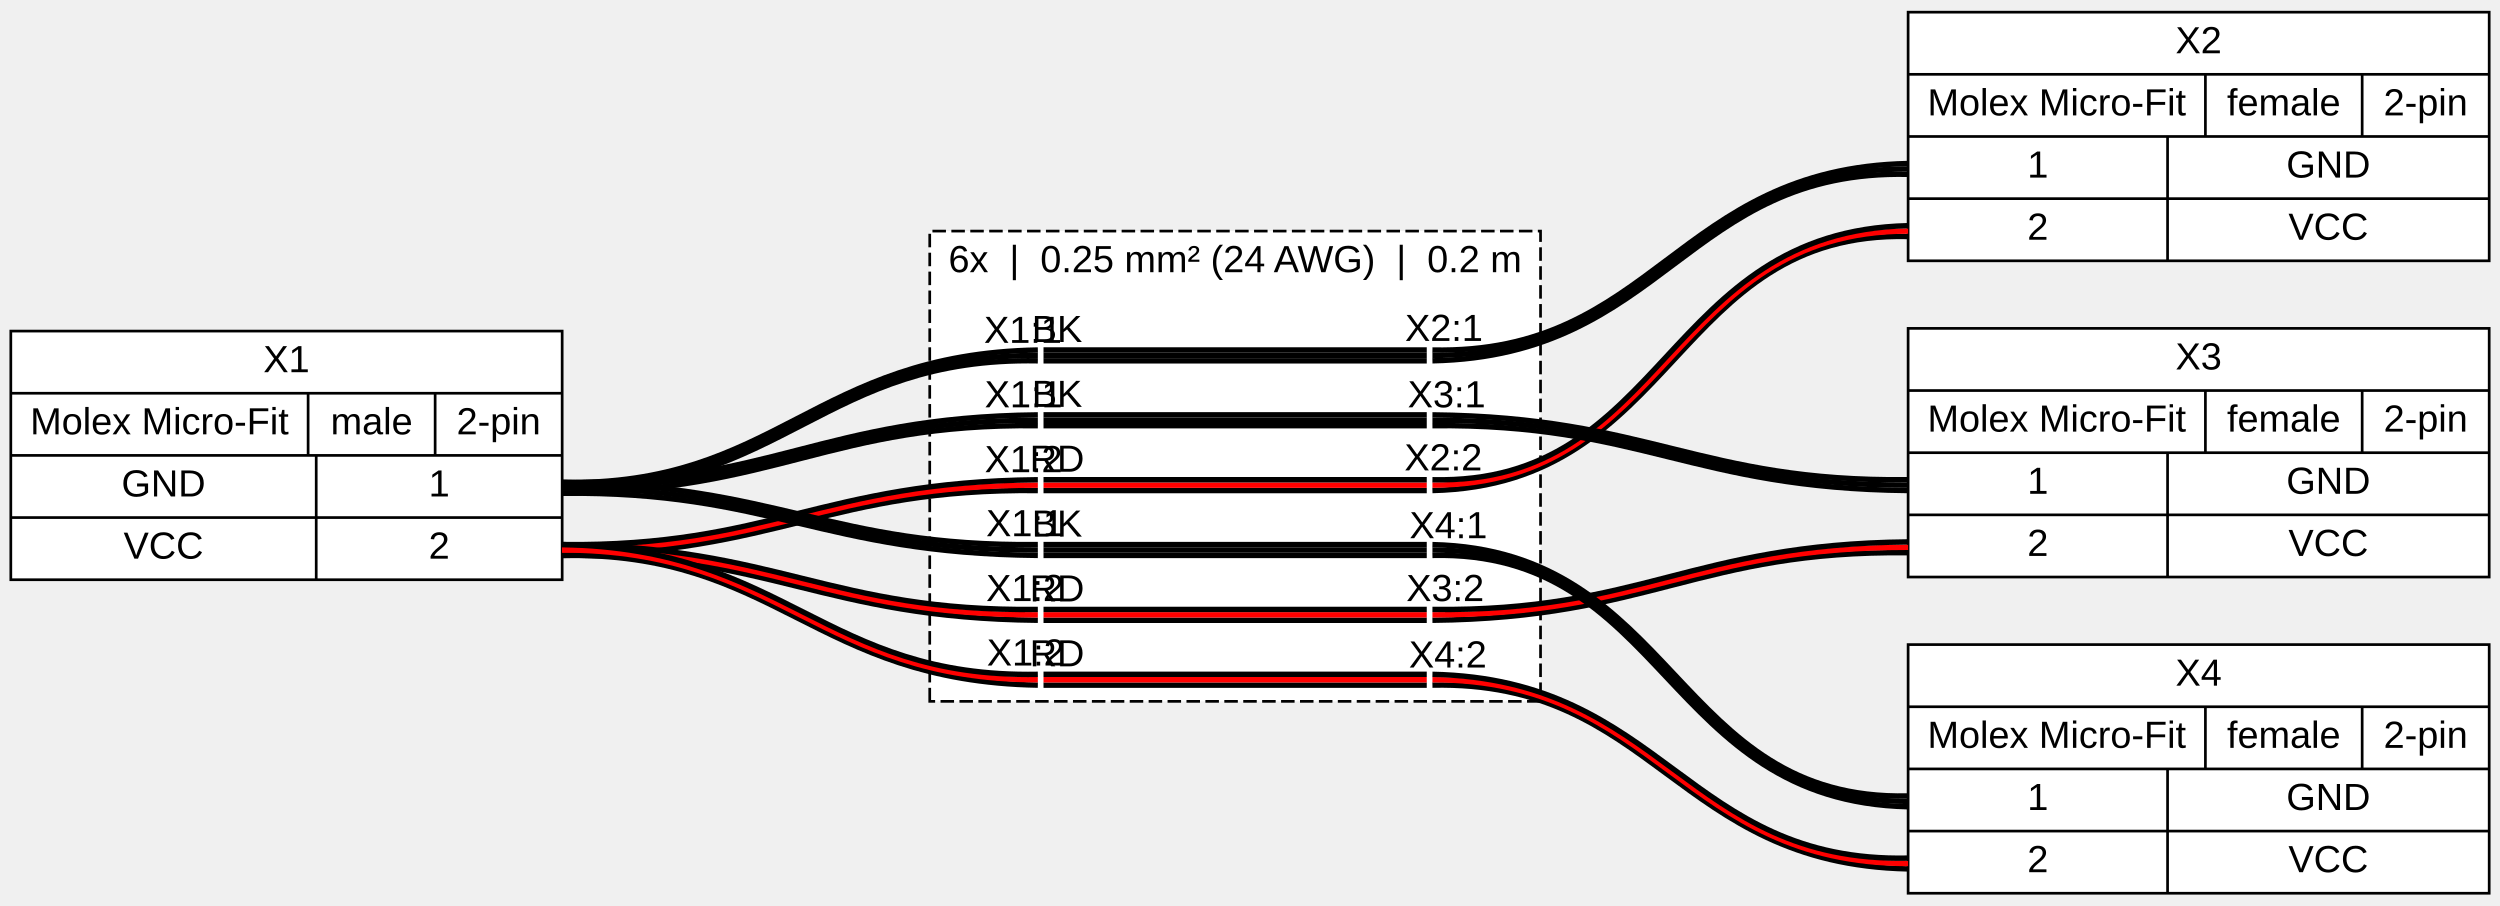
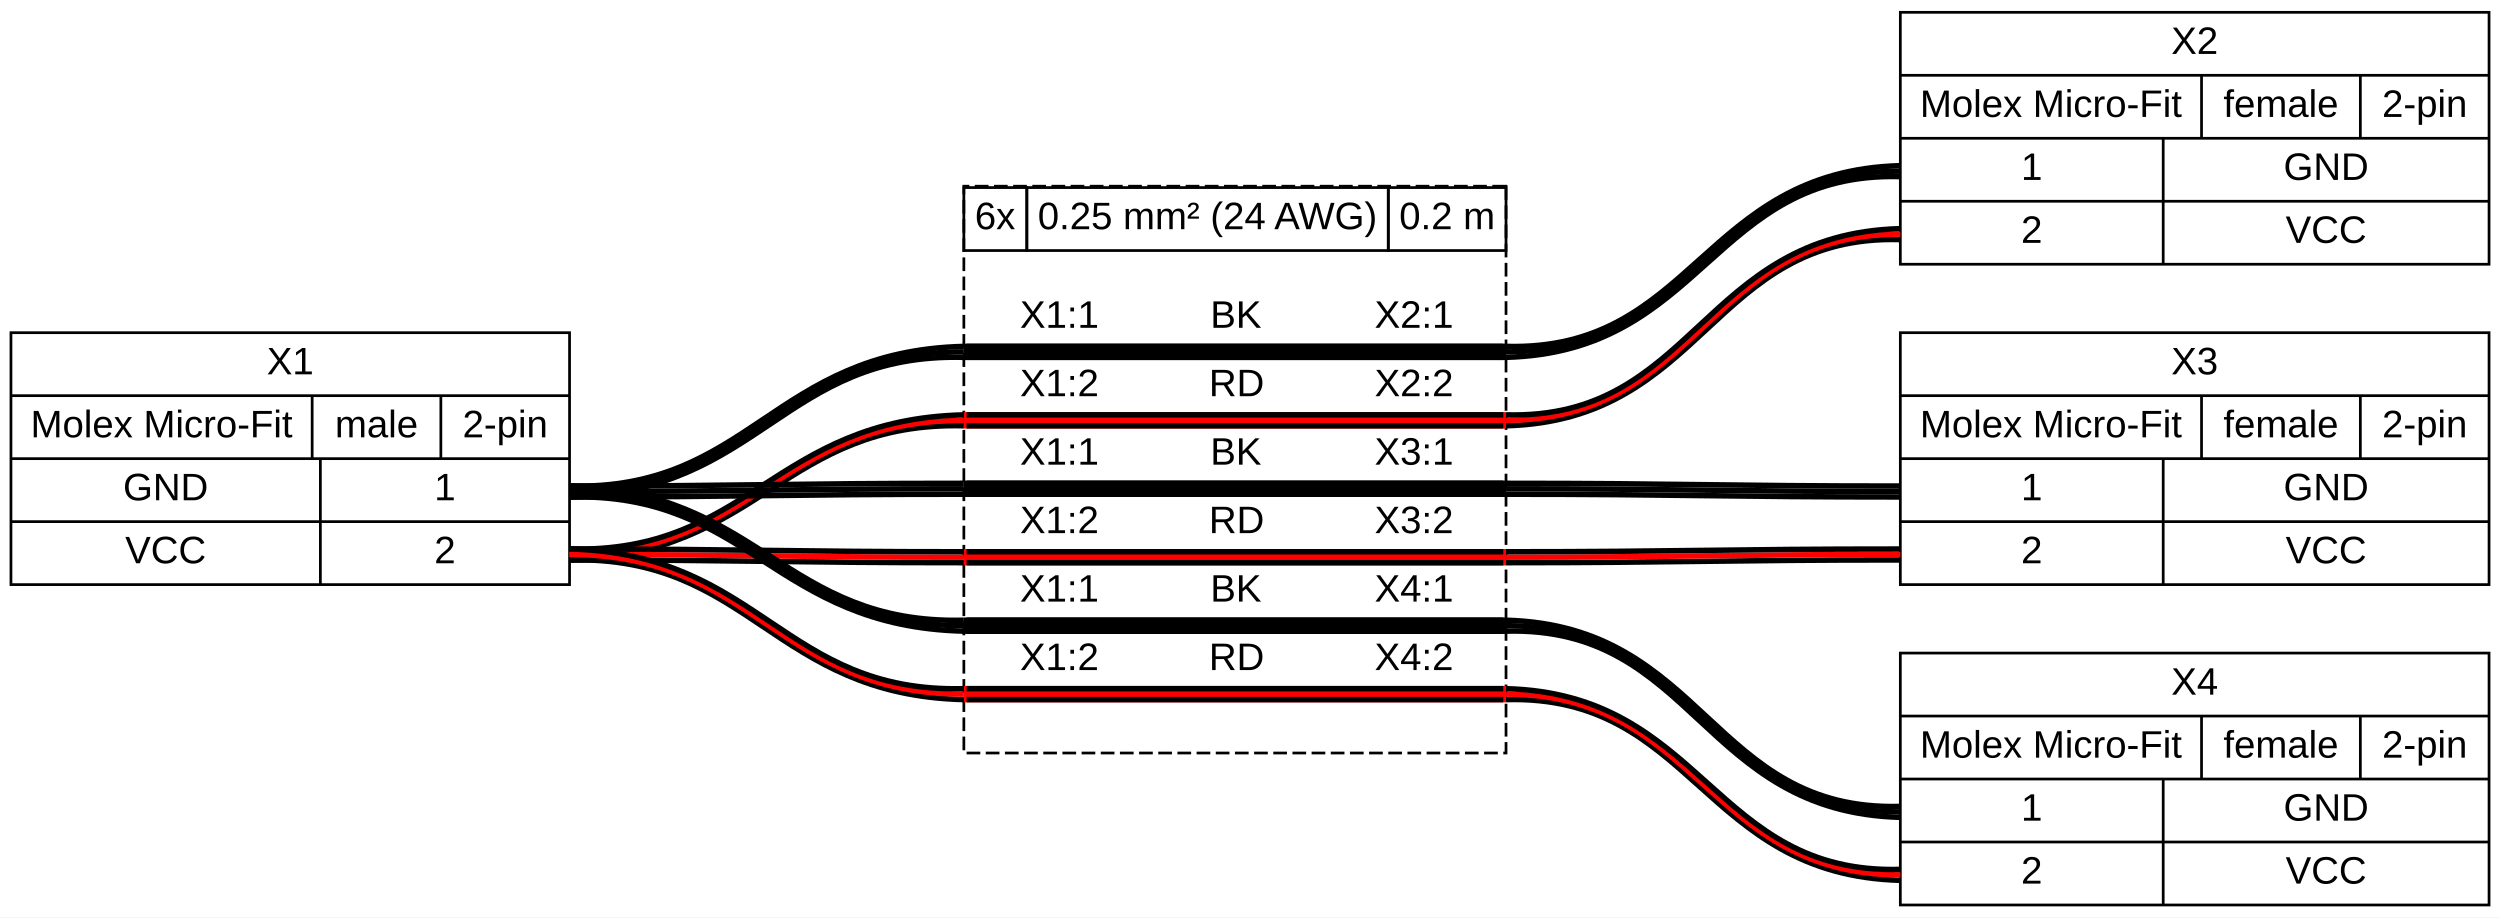
- <svg xmlns="http://www.w3.org/2000/svg" width="925pt" height="335pt" viewBox="0.00 0.00 925.00 335.00">
+ <svg xmlns="http://www.w3.org/2000/svg" width="913pt" height="335pt" viewBox="0.00 0.00 913.00 335.00">
  <g id="graph0" class="graph" transform="scale(1 1) rotate(0) translate(4 331)">
-     <g id="clust1" class="cluster">
-       <polygon fill="white" stroke="black" stroke-dasharray="5,2" points="340,-71.5 340,-245.5 566,-245.5 566,-71.5 340,-71.5" />
-       <text text-anchor="middle" x="453" y="-230.3" font-family="arial" font-size="14.00">6x  |  0.25 mm² (24 AWG)  |  0.2 m</text>
-       <text text-anchor="middle" x="453" y="-215.3" font-family="arial" font-size="14.00"> </text>
-     </g>
+     <polygon fill="white" stroke="transparent" points="-4,4 -4,-331 909,-331 909,4 -4,4" />
    <g id="node1" class="node">
-       <polygon fill="white" stroke="black" points="0,-116.5 0,-208.5 204,-208.5 204,-116.5 0,-116.5" />
-       <text text-anchor="middle" x="102" y="-193.3" font-family="arial" font-size="14.00">X1</text>
-       <polyline fill="none" stroke="black" points="0,-185.5 204,-185.5 " />
-       <text text-anchor="middle" x="55" y="-170.3" font-family="arial" font-size="14.00">Molex Micro-Fit</text>
-       <polyline fill="none" stroke="black" points="110,-162.5 110,-185.5 " />
-       <text text-anchor="middle" x="133.5" y="-170.3" font-family="arial" font-size="14.00">male</text>
-       <polyline fill="none" stroke="black" points="157,-162.5 157,-185.5 " />
-       <text text-anchor="middle" x="180.5" y="-170.3" font-family="arial" font-size="14.00">2-pin</text>
-       <polyline fill="none" stroke="black" points="0,-162.5 204,-162.5 " />
-       <text text-anchor="middle" x="56.5" y="-147.3" font-family="arial" font-size="14.00">GND</text>
-       <polyline fill="none" stroke="black" points="0,-139.5 113,-139.5 " />
-       <text text-anchor="middle" x="56.5" y="-124.3" font-family="arial" font-size="14.00">VCC</text>
-       <polyline fill="none" stroke="black" points="113,-116.5 113,-162.5 " />
-       <text text-anchor="middle" x="158.5" y="-147.3" font-family="arial" font-size="14.00">1</text>
-       <polyline fill="none" stroke="black" points="113,-139.5 204,-139.5 " />
-       <text text-anchor="middle" x="158.5" y="-124.3" font-family="arial" font-size="14.00">2</text>
+       <polygon fill="white" stroke="black" points="0,-117.5 0,-209.5 204,-209.5 204,-117.5 0,-117.5" />
+       <text text-anchor="middle" x="102" y="-194.3" font-family="arial" font-size="14.00">X1</text>
+       <polyline fill="none" stroke="black" points="0,-186.5 204,-186.5 " />
+       <text text-anchor="middle" x="55" y="-171.3" font-family="arial" font-size="14.00">Molex Micro-Fit</text>
+       <polyline fill="none" stroke="black" points="110,-163.5 110,-186.5 " />
+       <text text-anchor="middle" x="133.5" y="-171.3" font-family="arial" font-size="14.00">male</text>
+       <polyline fill="none" stroke="black" points="157,-163.5 157,-186.5 " />
+       <text text-anchor="middle" x="180.5" y="-171.3" font-family="arial" font-size="14.00">2-pin</text>
+       <polyline fill="none" stroke="black" points="0,-163.5 204,-163.5 " />
+       <text text-anchor="middle" x="56.5" y="-148.3" font-family="arial" font-size="14.00">GND</text>
+       <polyline fill="none" stroke="black" points="0,-140.5 113,-140.5 " />
+       <text text-anchor="middle" x="56.5" y="-125.3" font-family="arial" font-size="14.00">VCC</text>
+       <polyline fill="none" stroke="black" points="113,-117.5 113,-163.5 " />
+       <text text-anchor="middle" x="158.5" y="-148.3" font-family="arial" font-size="14.00">1</text>
+       <polyline fill="none" stroke="black" points="113,-140.5 204,-140.5 " />
+       <text text-anchor="middle" x="158.5" y="-125.3" font-family="arial" font-size="14.00">2</text>
    </g>
    <g id="node5" class="node">
-       <ellipse fill="white" stroke="black" cx="381" cy="-199.5" rx="0" ry="0" />
+       <polygon fill="white" stroke="black" stroke-dasharray="5,2" points="546,-263 348,-263 348,-56 546,-56 546,-263" />
+       <polygon fill="none" stroke="black" points="348,-239.5 348,-262.5 371,-262.5 371,-239.5 348,-239.5" />
+       <text text-anchor="start" x="352" y="-247.3" font-family="arial" font-size="14.00">6x</text>
+       <polygon fill="none" stroke="black" points="371,-239.5 371,-262.5 503,-262.5 503,-239.5 371,-239.5" />
+       <text text-anchor="start" x="375" y="-247.3" font-family="arial" font-size="14.00">0.25 mm² (24 AWG)</text>
+       <polygon fill="none" stroke="black" points="503,-239.5 503,-262.5 546,-262.5 546,-239.5 503,-239.5" />
+       <text text-anchor="start" x="507" y="-247.3" font-family="arial" font-size="14.00">0.2 m</text>
+       <text text-anchor="start" x="445" y="-228.3" font-family="arial" font-size="14.00"> </text>
+       <text text-anchor="start" x="368.5" y="-211.3" font-family="arial" font-size="14.00">X1:1</text>
+       <text text-anchor="start" x="438" y="-211.3" font-family="arial" font-size="14.00">BK</text>
+       <text text-anchor="start" x="498" y="-211.3" font-family="arial" font-size="14.00">X2:1</text>
+       <polygon fill="#000000" stroke="transparent" points="348,-199.5 348,-205.5 546,-205.5 546,-199.5 348,-199.5" />
+       <polyline fill="none" stroke="black" stroke-width="2" points="349,-200.5 545,-200.5 " />
+       <polyline fill="none" stroke="black" stroke-width="2" points="545,-204.5 349,-204.5 " />
+       <text text-anchor="start" x="368.5" y="-186.3" font-family="arial" font-size="14.00">X1:2</text>
+       <text text-anchor="start" x="437.5" y="-186.3" font-family="arial" font-size="14.00">RD</text>
+       <text text-anchor="start" x="498" y="-186.3" font-family="arial" font-size="14.00">X2:2</text>
+       <polygon fill="#ff0000" stroke="transparent" stroke-width="2" points="348,-174.5 348,-180.5 546,-180.5 546,-174.5 348,-174.5" />
+       <polyline fill="none" stroke="black" stroke-width="2" points="349,-175.5 545,-175.5 " />
+       <polyline fill="none" stroke="black" stroke-width="2" points="545,-179.5 349,-179.5 " />
+       <text text-anchor="start" x="368.5" y="-161.3" font-family="arial" font-size="14.00">X1:1</text>
+       <text text-anchor="start" x="438" y="-161.3" font-family="arial" font-size="14.00">BK</text>
+       <text text-anchor="start" x="498" y="-161.3" font-family="arial" font-size="14.00">X3:1</text>
+       <polygon fill="#000000" stroke="transparent" stroke-width="2" points="348,-149.5 348,-155.5 546,-155.5 546,-149.5 348,-149.5" />
+       <polyline fill="none" stroke="black" stroke-width="2" points="349,-150.5 545,-150.5 " />
+       <polyline fill="none" stroke="black" stroke-width="2" points="545,-154.5 349,-154.5 " />
+       <text text-anchor="start" x="368.5" y="-136.3" font-family="arial" font-size="14.00">X1:2</text>
+       <text text-anchor="start" x="437.5" y="-136.3" font-family="arial" font-size="14.00">RD</text>
+       <text text-anchor="start" x="498" y="-136.3" font-family="arial" font-size="14.00">X3:2</text>
+       <polygon fill="#ff0000" stroke="transparent" stroke-width="2" points="348,-124.5 348,-130.5 546,-130.5 546,-124.5 348,-124.5" />
+       <polyline fill="none" stroke="black" stroke-width="2" points="349,-125.5 545,-125.5 " />
+       <polyline fill="none" stroke="black" stroke-width="2" points="545,-129.5 349,-129.5 " />
+       <text text-anchor="start" x="368.5" y="-111.3" font-family="arial" font-size="14.00">X1:1</text>
+       <text text-anchor="start" x="438" y="-111.3" font-family="arial" font-size="14.00">BK</text>
+       <text text-anchor="start" x="498" y="-111.3" font-family="arial" font-size="14.00">X4:1</text>
+       <polygon fill="#000000" stroke="transparent" stroke-width="2" points="348,-99.5 348,-105.5 546,-105.5 546,-99.5 348,-99.5" />
+       <polyline fill="none" stroke="black" stroke-width="2" points="349,-100.5 545,-100.5 " />
+       <polyline fill="none" stroke="black" stroke-width="2" points="545,-104.5 349,-104.5 " />
+       <text text-anchor="start" x="368.5" y="-86.3" font-family="arial" font-size="14.00">X1:2</text>
+       <text text-anchor="start" x="437.5" y="-86.3" font-family="arial" font-size="14.00">RD</text>
+       <text text-anchor="start" x="498" y="-86.3" font-family="arial" font-size="14.00">X4:2</text>
+       <polygon fill="#ff0000" stroke="transparent" stroke-width="2" points="348,-74.5 348,-80.5 546,-80.5 546,-74.5 348,-74.5" />
+       <polyline fill="none" stroke="black" stroke-width="2" points="349,-75.5 545,-75.5 " />
+       <polyline fill="none" stroke="black" stroke-width="2" points="545,-79.5 349,-79.5 " />
+       <text text-anchor="start" x="380.5" y="-61.3" font-family="arial" font-size="14.00"> </text>
+     </g>
+     <g id="edge1" class="edge">
+       <path fill="none" stroke="#000000" stroke-width="2" d="M204,-149.5C273.87,-151.18 282.08,-202.18 348,-200.5" />
+       <path fill="none" stroke="#000000" stroke-width="2" d="M204,-151.5C271.9,-151.5 280.1,-202.5 348,-202.5" />
+       <path fill="none" stroke="#000000" stroke-width="2" d="M204,-153.5C269.92,-151.82 278.13,-202.82 348,-204.5" />
+     </g>
+     <g id="edge3" class="edge">
+       <path fill="none" stroke="#000000" stroke-width="2" d="M204,-126.5C273.57,-128.15 282.36,-177.15 348,-175.5" />
+       <path fill="none" stroke="#ff0000" stroke-width="2" d="M204,-128.5C271.6,-128.5 280.4,-177.5 348,-177.5" />
+       <path fill="none" stroke="#000000" stroke-width="2" d="M204,-130.5C269.64,-128.85 278.43,-177.85 348,-179.5" />
+     </g>
+     <g id="edge5" class="edge">
+       <path fill="none" stroke="#000000" stroke-width="2" d="M204,-149.5C268.13,-149.5 284.12,-150.5 348,-150.5" />
+       <path fill="none" stroke="#000000" stroke-width="2" d="M204,-151.5C268,-151.5 284,-152.5 348,-152.5" />
+       <path fill="none" stroke="#000000" stroke-width="2" d="M204,-153.5C267.88,-153.5 283.87,-154.5 348,-154.5" />
+     </g>
+     <g id="edge7" class="edge">
+       <path fill="none" stroke="#000000" stroke-width="2" d="M204,-126.5C267.88,-126.5 283.87,-125.5 348,-125.5" />
+       <path fill="none" stroke="#ff0000" stroke-width="2" d="M204,-128.5C268,-128.5 284,-127.5 348,-127.5" />
+       <path fill="none" stroke="#000000" stroke-width="2" d="M204,-130.5C268.13,-130.5 284.12,-129.5 348,-129.5" />
+     </g>
+     <g id="edge9" class="edge">
+       <path fill="none" stroke="#000000" stroke-width="2" d="M204,-149.5C269.64,-151.15 278.43,-102.15 348,-100.5" />
+       <path fill="none" stroke="#000000" stroke-width="2" d="M204,-151.5C271.6,-151.5 280.4,-102.5 348,-102.5" />
+       <path fill="none" stroke="#000000" stroke-width="2" d="M204,-153.5C273.57,-151.85 282.36,-102.85 348,-104.5" />
+     </g>
+     <g id="edge11" class="edge">
+       <path fill="none" stroke="#000000" stroke-width="2" d="M204,-126.5C269.92,-128.18 278.13,-77.18 348,-75.5" />
+       <path fill="none" stroke="#ff0000" stroke-width="2" d="M204,-128.5C271.9,-128.5 280.1,-77.5 348,-77.5" />
+       <path fill="none" stroke="#000000" stroke-width="2" d="M204,-130.5C273.87,-128.82 282.08,-77.82 348,-79.5" />
+     </g>
+     <g id="node2" class="node">
+       <polygon fill="white" stroke="black" points="690,-234.5 690,-326.5 905,-326.5 905,-234.5 690,-234.5" />
+       <text text-anchor="middle" x="797.5" y="-311.3" font-family="arial" font-size="14.00">X2</text>
+       <polyline fill="none" stroke="black" points="690,-303.5 905,-303.5 " />
+       <text text-anchor="middle" x="745" y="-288.3" font-family="arial" font-size="14.00">Molex Micro-Fit</text>
+       <polyline fill="none" stroke="black" points="800,-280.5 800,-303.5 " />
+       <text text-anchor="middle" x="829" y="-288.3" font-family="arial" font-size="14.00">female</text>
+       <polyline fill="none" stroke="black" points="858,-280.5 858,-303.5 " />
+       <text text-anchor="middle" x="881.5" y="-288.3" font-family="arial" font-size="14.00">2-pin</text>
+       <polyline fill="none" stroke="black" points="690,-280.5 905,-280.5 " />
+       <text text-anchor="middle" x="738" y="-265.3" font-family="arial" font-size="14.00">1</text>
+       <polyline fill="none" stroke="black" points="690,-257.5 786,-257.5 " />
+       <text text-anchor="middle" x="738" y="-242.3" font-family="arial" font-size="14.00">2</text>
+       <polyline fill="none" stroke="black" points="786,-234.5 786,-280.5 " />
+       <text text-anchor="middle" x="845.5" y="-265.3" font-family="arial" font-size="14.00">GND</text>
+       <polyline fill="none" stroke="black" points="786,-257.5 905,-257.5 " />
+       <text text-anchor="middle" x="845.5" y="-242.3" font-family="arial" font-size="14.00">VCC</text>
+     </g>
+     <g id="node3" class="node">
+       <polygon fill="white" stroke="black" points="690,-117.5 690,-209.5 905,-209.5 905,-117.5 690,-117.5" />
+       <text text-anchor="middle" x="797.5" y="-194.3" font-family="arial" font-size="14.00">X3</text>
+       <polyline fill="none" stroke="black" points="690,-186.5 905,-186.5 " />
+       <text text-anchor="middle" x="745" y="-171.3" font-family="arial" font-size="14.00">Molex Micro-Fit</text>
+       <polyline fill="none" stroke="black" points="800,-163.5 800,-186.5 " />
+       <text text-anchor="middle" x="829" y="-171.3" font-family="arial" font-size="14.00">female</text>
+       <polyline fill="none" stroke="black" points="858,-163.5 858,-186.5 " />
+       <text text-anchor="middle" x="881.5" y="-171.3" font-family="arial" font-size="14.00">2-pin</text>
+       <polyline fill="none" stroke="black" points="690,-163.5 905,-163.5 " />
+       <text text-anchor="middle" x="738" y="-148.3" font-family="arial" font-size="14.00">1</text>
+       <polyline fill="none" stroke="black" points="690,-140.5 786,-140.5 " />
+       <text text-anchor="middle" x="738" y="-125.3" font-family="arial" font-size="14.00">2</text>
+       <polyline fill="none" stroke="black" points="786,-117.5 786,-163.5 " />
+       <text text-anchor="middle" x="845.5" y="-148.3" font-family="arial" font-size="14.00">GND</text>
+       <polyline fill="none" stroke="black" points="786,-140.5 905,-140.5 " />
+       <text text-anchor="middle" x="845.5" y="-125.3" font-family="arial" font-size="14.00">VCC</text>
+     </g>
+     <g id="node4" class="node">
+       <polygon fill="white" stroke="black" points="690,-0.5 690,-92.5 905,-92.5 905,-0.5 690,-0.5" />
+       <text text-anchor="middle" x="797.5" y="-77.3" font-family="arial" font-size="14.00">X4</text>
+       <polyline fill="none" stroke="black" points="690,-69.5 905,-69.5 " />
+       <text text-anchor="middle" x="745" y="-54.3" font-family="arial" font-size="14.00">Molex Micro-Fit</text>
+       <polyline fill="none" stroke="black" points="800,-46.5 800,-69.5 " />
+       <text text-anchor="middle" x="829" y="-54.3" font-family="arial" font-size="14.00">female</text>
+       <polyline fill="none" stroke="black" points="858,-46.5 858,-69.5 " />
+       <text text-anchor="middle" x="881.5" y="-54.3" font-family="arial" font-size="14.00">2-pin</text>
+       <polyline fill="none" stroke="black" points="690,-46.5 905,-46.5 " />
+       <text text-anchor="middle" x="738" y="-31.3" font-family="arial" font-size="14.00">1</text>
+       <polyline fill="none" stroke="black" points="690,-23.5 786,-23.5 " />
+       <text text-anchor="middle" x="738" y="-8.3" font-family="arial" font-size="14.00">2</text>
+       <polyline fill="none" stroke="black" points="786,-0.5 786,-46.5 " />
+       <text text-anchor="middle" x="845.5" y="-31.3" font-family="arial" font-size="14.00">GND</text>
+       <polyline fill="none" stroke="black" points="786,-23.5 905,-23.5 " />
+       <text text-anchor="middle" x="845.5" y="-8.3" font-family="arial" font-size="14.00">VCC</text>
    </g>
    <g id="edge2" class="edge">
-       <path fill="none" stroke="#000000" stroke-width="2" d="M204,-148.5C287.12,-149.96 300.73,-198.96 380,-197.5" />
-       <path fill="none" stroke="#000000" stroke-width="2" d="M204,-150.5C285.2,-150.5 298.8,-199.5 380,-199.5" />
-       <path fill="none" stroke="#000000" stroke-width="2" d="M204,-152.5C283.27,-151.04 296.88,-200.04 380,-201.5" />
-       <text text-anchor="middle" x="374.48" y="-204.14" font-family="arial" font-size="14.00">            X1:1</text>
+       <path fill="none" stroke="#000000" stroke-width="2" d="M546,-200.5C618.4,-202.4 621.6,-268.4 690,-266.5" />
+       <path fill="none" stroke="#000000" stroke-width="2" d="M546,-202.5C616.4,-202.5 619.6,-268.5 690,-268.5" />
+       <path fill="none" stroke="#000000" stroke-width="2" d="M546,-204.5C614.4,-202.6 617.6,-268.6 690,-270.5" />
    </g>
-     <g id="node7" class="node">
-       <ellipse fill="white" stroke="black" cx="381" cy="-151.5" rx="0" ry="0" />
+     <g id="edge4" class="edge">
+       <path fill="none" stroke="#000000" stroke-width="2" d="M546,-175.5C618.78,-177.43 621.22,-245.43 690,-243.5" />
+       <path fill="none" stroke="#ff0000" stroke-width="2" d="M546,-177.5C616.78,-177.5 619.22,-245.5 690,-245.5" />
+       <path fill="none" stroke="#000000" stroke-width="2" d="M546,-179.5C614.78,-177.57 617.22,-245.57 690,-247.5" />
    </g>
-     <g id="edge5" class="edge">
-       <path fill="none" stroke="#000000" stroke-width="2" d="M204,-125.5C284.54,-126.3 302.65,-150.3 380,-149.5" />
-       <path fill="none" stroke="#ff0000" stroke-width="2" d="M204,-127.5C282.95,-127.5 301.05,-151.5 380,-151.5" />
-       <path fill="none" stroke="#000000" stroke-width="2" d="M204,-129.5C281.35,-128.7 299.46,-152.7 380,-153.5" />
-       <text text-anchor="middle" x="374.74" y="-156.3" font-family="arial" font-size="14.00">            X1:2</text>
-     </g>
-     <g id="node9" class="node">
-       <ellipse fill="white" stroke="black" cx="381" cy="-175.5" rx="0" ry="0" />
+     <g id="edge6" class="edge">
+       <path fill="none" stroke="#000000" stroke-width="2" d="M546,-150.5C609.88,-150.5 625.87,-149.5 690,-149.5" />
+       <path fill="none" stroke="#000000" stroke-width="2" d="M546,-152.5C610,-152.5 626,-151.5 690,-151.5" />
+       <path fill="none" stroke="#000000" stroke-width="2" d="M546,-154.5C610.13,-154.5 626.12,-153.5 690,-153.5" />
    </g>
    <g id="edge8" class="edge">
-       <path fill="none" stroke="#000000" stroke-width="2" d="M204,-148.5C284.63,-149.33 302.62,-174.33 380,-173.5" />
-       <path fill="none" stroke="#000000" stroke-width="2" d="M204,-150.5C283.01,-150.5 300.99,-175.5 380,-175.5" />
-       <path fill="none" stroke="#000000" stroke-width="2" d="M204,-152.5C281.38,-151.67 299.37,-176.67 380,-177.5" />
-       <text text-anchor="middle" x="374.73" y="-180.3" font-family="arial" font-size="14.00">            X1:1</text>
-     </g>
-     <g id="node11" class="node">
-       <ellipse fill="white" stroke="black" cx="381" cy="-103.5" rx="0" ry="0" />
-     </g>
-     <g id="edge11" class="edge">
-       <path fill="none" stroke="#000000" stroke-width="2" d="M204,-125.5C281.35,-126.3 299.46,-102.3 380,-101.5" />
-       <path fill="none" stroke="#ff0000" stroke-width="2" d="M204,-127.5C282.95,-127.5 301.05,-103.5 380,-103.5" />
-       <path fill="none" stroke="#000000" stroke-width="2" d="M204,-129.5C284.54,-128.7 302.65,-104.7 380,-105.5" />
-       <text text-anchor="middle" x="375.27" y="-108.61" font-family="arial" font-size="14.00">            X1:2</text>
-     </g>
-     <g id="node13" class="node">
-       <ellipse fill="white" stroke="black" cx="381" cy="-127.5" rx="0" ry="0" />
-     </g>
-     <g id="edge14" class="edge">
-       <path fill="none" stroke="#000000" stroke-width="2" d="M204,-148.5C281.32,-149.26 299.55,-126.26 380,-125.5" />
-       <path fill="none" stroke="#000000" stroke-width="2" d="M204,-150.5C282.89,-150.5 301.11,-127.5 380,-127.5" />
-       <path fill="none" stroke="#000000" stroke-width="2" d="M204,-152.5C284.45,-151.74 302.68,-128.74 380,-129.5" />
-       <text text-anchor="middle" x="375.26" y="-132.6" font-family="arial" font-size="14.00">            X1:1</text>
-     </g>
-     <g id="node15" class="node">
-       <ellipse fill="white" stroke="black" cx="381" cy="-79.5" rx="0" ry="0" />
-     </g>
-     <g id="edge17" class="edge">
-       <path fill="none" stroke="#000000" stroke-width="2" d="M204,-125.5C283.16,-126.95 297,-78.95 380,-77.5" />
-       <path fill="none" stroke="#ff0000" stroke-width="2" d="M204,-127.5C285.08,-127.5 298.92,-79.5 380,-79.5" />
-       <path fill="none" stroke="#000000" stroke-width="2" d="M204,-129.5C287,-128.05 300.84,-80.05 380,-81.5" />
-       <text text-anchor="middle" x="375.53" y="-84.74" font-family="arial" font-size="14.00">            X1:2</text>
-     </g>
-     <g id="node2" class="node">
-       <polygon fill="white" stroke="black" points="702,-234.5 702,-326.5 917,-326.5 917,-234.5 702,-234.5" />
-       <text text-anchor="middle" x="809.5" y="-311.3" font-family="arial" font-size="14.00">X2</text>
-       <polyline fill="none" stroke="black" points="702,-303.5 917,-303.5 " />
-       <text text-anchor="middle" x="757" y="-288.3" font-family="arial" font-size="14.00">Molex Micro-Fit</text>
-       <polyline fill="none" stroke="black" points="812,-280.5 812,-303.5 " />
-       <text text-anchor="middle" x="841" y="-288.3" font-family="arial" font-size="14.00">female</text>
-       <polyline fill="none" stroke="black" points="870,-280.5 870,-303.5 " />
-       <text text-anchor="middle" x="893.5" y="-288.3" font-family="arial" font-size="14.00">2-pin</text>
-       <polyline fill="none" stroke="black" points="702,-280.5 917,-280.5 " />
-       <text text-anchor="middle" x="750" y="-265.3" font-family="arial" font-size="14.00">1</text>
-       <polyline fill="none" stroke="black" points="702,-257.5 798,-257.5 " />
-       <text text-anchor="middle" x="750" y="-242.3" font-family="arial" font-size="14.00">2</text>
-       <polyline fill="none" stroke="black" points="798,-234.5 798,-280.5 " />
-       <text text-anchor="middle" x="857.5" y="-265.3" font-family="arial" font-size="14.00">GND</text>
-       <polyline fill="none" stroke="black" points="798,-257.5 917,-257.5 " />
-       <text text-anchor="middle" x="857.5" y="-242.3" font-family="arial" font-size="14.00">VCC</text>
-     </g>
-     <g id="node3" class="node">
-       <polygon fill="white" stroke="black" points="702,-117.5 702,-209.5 917,-209.5 917,-117.5 702,-117.5" />
-       <text text-anchor="middle" x="809.5" y="-194.3" font-family="arial" font-size="14.00">X3</text>
-       <polyline fill="none" stroke="black" points="702,-186.5 917,-186.5 " />
-       <text text-anchor="middle" x="757" y="-171.3" font-family="arial" font-size="14.00">Molex Micro-Fit</text>
-       <polyline fill="none" stroke="black" points="812,-163.5 812,-186.5 " />
-       <text text-anchor="middle" x="841" y="-171.3" font-family="arial" font-size="14.00">female</text>
-       <polyline fill="none" stroke="black" points="870,-163.5 870,-186.5 " />
-       <text text-anchor="middle" x="893.5" y="-171.3" font-family="arial" font-size="14.00">2-pin</text>
-       <polyline fill="none" stroke="black" points="702,-163.5 917,-163.5 " />
-       <text text-anchor="middle" x="750" y="-148.3" font-family="arial" font-size="14.00">1</text>
-       <polyline fill="none" stroke="black" points="702,-140.5 798,-140.5 " />
-       <text text-anchor="middle" x="750" y="-125.3" font-family="arial" font-size="14.00">2</text>
-       <polyline fill="none" stroke="black" points="798,-117.5 798,-163.5 " />
-       <text text-anchor="middle" x="857.5" y="-148.3" font-family="arial" font-size="14.00">GND</text>
-       <polyline fill="none" stroke="black" points="798,-140.5 917,-140.5 " />
-       <text text-anchor="middle" x="857.5" y="-125.3" font-family="arial" font-size="14.00">VCC</text>
-     </g>
-     <g id="node4" class="node">
-       <polygon fill="white" stroke="black" points="702,-0.5 702,-92.5 917,-92.5 917,-0.5 702,-0.5" />
-       <text text-anchor="middle" x="809.5" y="-77.3" font-family="arial" font-size="14.00">X4</text>
-       <polyline fill="none" stroke="black" points="702,-69.5 917,-69.5 " />
-       <text text-anchor="middle" x="757" y="-54.3" font-family="arial" font-size="14.00">Molex Micro-Fit</text>
-       <polyline fill="none" stroke="black" points="812,-46.5 812,-69.5 " />
-       <text text-anchor="middle" x="841" y="-54.3" font-family="arial" font-size="14.00">female</text>
-       <polyline fill="none" stroke="black" points="870,-46.5 870,-69.5 " />
-       <text text-anchor="middle" x="893.5" y="-54.3" font-family="arial" font-size="14.00">2-pin</text>
-       <polyline fill="none" stroke="black" points="702,-46.5 917,-46.5 " />
-       <text text-anchor="middle" x="750" y="-31.3" font-family="arial" font-size="14.00">1</text>
-       <polyline fill="none" stroke="black" points="702,-23.5 798,-23.5 " />
-       <text text-anchor="middle" x="750" y="-8.3" font-family="arial" font-size="14.00">2</text>
-       <polyline fill="none" stroke="black" points="798,-0.5 798,-46.5 " />
-       <text text-anchor="middle" x="857.5" y="-31.3" font-family="arial" font-size="14.00">GND</text>
-       <polyline fill="none" stroke="black" points="798,-23.5 917,-23.5 " />
-       <text text-anchor="middle" x="857.5" y="-8.3" font-family="arial" font-size="14.00">VCC</text>
-     </g>
-     <g id="node6" class="node">
-       <ellipse fill="white" stroke="black" cx="525" cy="-199.5" rx="0" ry="0" />
-     </g>
-     <g id="edge1" class="edge">
-       <path fill="none" stroke="#000000" stroke-width="2" d="M382.1,-197.5C386.34,-197.5 519.73,-197.5 523.9,-197.5" />
-       <path fill="none" stroke="#000000" stroke-width="2" d="M382.1,-199.5C386.34,-199.5 519.73,-199.5 523.9,-199.5" />
-       <path fill="none" stroke="#000000" stroke-width="2" d="M382.1,-201.5C386.34,-201.5 519.73,-201.5 523.9,-201.5" />
-       <text text-anchor="middle" x="387.1" y="-204.46" font-family="arial" font-size="14.00">                                   BK</text>
-     </g>
-     <g id="edge3" class="edge">
-       <path fill="none" stroke="#000000" stroke-width="2" d="M526,-197.5C612.01,-199.27 619.97,-268.27 702,-266.5" />
-       <path fill="none" stroke="#000000" stroke-width="2" d="M526,-199.5C610.02,-199.5 617.98,-268.5 702,-268.5" />
-       <path fill="none" stroke="#000000" stroke-width="2" d="M526,-201.5C608.03,-199.73 615.99,-268.73 702,-270.5" />
-       <text text-anchor="middle" x="530.26" y="-204.85" font-family="arial" font-size="14.00">X2:1            </text>
-     </g>
-     <g id="node8" class="node">
-       <ellipse fill="white" stroke="black" cx="525" cy="-151.5" rx="0" ry="0" />
-     </g>
-     <g id="edge4" class="edge">
-       <path fill="none" stroke="#000000" stroke-width="2" d="M382.1,-149.5C386.34,-149.5 519.73,-149.5 523.9,-149.5" />
-       <path fill="none" stroke="#ff0000" stroke-width="2" d="M382.1,-151.5C386.34,-151.5 519.73,-151.5 523.9,-151.5" />
-       <path fill="none" stroke="#000000" stroke-width="2" d="M382.1,-153.5C386.34,-153.5 519.73,-153.5 523.9,-153.5" />
-       <text text-anchor="middle" x="387.1" y="-156.46" font-family="arial" font-size="14.00">                                   RD</text>
-     </g>
-     <g id="edge6" class="edge">
-       <path fill="none" stroke="#000000" stroke-width="2" d="M526,-149.5C616.68,-151.53 615.32,-245.53 702,-243.5" />
-       <path fill="none" stroke="#ff0000" stroke-width="2" d="M526,-151.5C614.68,-151.5 613.32,-245.5 702,-245.5" />
-       <path fill="none" stroke="#000000" stroke-width="2" d="M526,-153.5C612.68,-151.47 611.32,-245.47 702,-247.5" />
-       <text text-anchor="middle" x="530.03" y="-156.95" font-family="arial" font-size="14.00">X2:2            </text>
-     </g>
-     <g id="node10" class="node">
-       <ellipse fill="white" stroke="black" cx="525" cy="-175.5" rx="0" ry="0" />
-     </g>
-     <g id="edge7" class="edge">
-       <path fill="none" stroke="#000000" stroke-width="2" d="M382.1,-173.5C386.34,-173.5 519.73,-173.5 523.9,-173.5" />
-       <path fill="none" stroke="#000000" stroke-width="2" d="M382.1,-175.5C386.34,-175.5 519.73,-175.5 523.9,-175.5" />
-       <path fill="none" stroke="#000000" stroke-width="2" d="M382.1,-177.5C386.34,-177.5 519.73,-177.5 523.9,-177.5" />
-       <text text-anchor="middle" x="387.1" y="-180.46" font-family="arial" font-size="14.00">                                   BK</text>
-     </g>
-     <g id="edge9" class="edge">
-       <path fill="none" stroke="#000000" stroke-width="2" d="M526,-173.5C603.35,-174.3 621.46,-150.3 702,-149.5" />
-       <path fill="none" stroke="#000000" stroke-width="2" d="M526,-175.5C604.95,-175.5 623.05,-151.5 702,-151.5" />
-       <path fill="none" stroke="#000000" stroke-width="2" d="M526,-177.5C606.54,-176.7 624.65,-152.7 702,-153.5" />
-       <text text-anchor="middle" x="531.26" y="-180.3" font-family="arial" font-size="14.00">X3:1            </text>
-     </g>
-     <g id="node12" class="node">
-       <ellipse fill="white" stroke="black" cx="525" cy="-103.5" rx="0" ry="0" />
+       <path fill="none" stroke="#000000" stroke-width="2" d="M546,-125.5C610.13,-125.5 626.12,-126.5 690,-126.5" />
+       <path fill="none" stroke="#ff0000" stroke-width="2" d="M546,-127.5C610,-127.5 626,-128.5 690,-128.5" />
+       <path fill="none" stroke="#000000" stroke-width="2" d="M546,-129.5C609.88,-129.5 625.87,-130.5 690,-130.5" />
    </g>
    <g id="edge10" class="edge">
-       <path fill="none" stroke="#000000" stroke-width="2" d="M382.1,-101.5C386.34,-101.5 519.73,-101.5 523.9,-101.5" />
-       <path fill="none" stroke="#ff0000" stroke-width="2" d="M382.1,-103.5C386.34,-103.5 519.73,-103.5 523.9,-103.5" />
-       <path fill="none" stroke="#000000" stroke-width="2" d="M382.1,-105.5C386.34,-105.5 519.73,-105.5 523.9,-105.5" />
-       <text text-anchor="middle" x="387.1" y="-108.46" font-family="arial" font-size="14.00">                                   RD</text>
+       <path fill="none" stroke="#000000" stroke-width="2" d="M546,-100.5C614.78,-102.43 617.22,-34.43 690,-32.5" />
+       <path fill="none" stroke="#000000" stroke-width="2" d="M546,-102.5C616.78,-102.5 619.22,-34.5 690,-34.5" />
+       <path fill="none" stroke="#000000" stroke-width="2" d="M546,-104.5C618.78,-102.57 621.22,-34.57 690,-36.5" />
    </g>
    <g id="edge12" class="edge">
-       <path fill="none" stroke="#000000" stroke-width="2" d="M526,-101.5C606.63,-102.33 624.62,-127.33 702,-126.5" />
-       <path fill="none" stroke="#ff0000" stroke-width="2" d="M526,-103.5C605.01,-103.5 622.99,-128.5 702,-128.5" />
-       <path fill="none" stroke="#000000" stroke-width="2" d="M526,-105.5C603.38,-104.67 621.37,-129.67 702,-130.5" />
-       <text text-anchor="middle" x="530.72" y="-108.61" font-family="arial" font-size="14.00">X3:2            </text>
-     </g>
-     <g id="node14" class="node">
-       <ellipse fill="white" stroke="black" cx="525" cy="-127.5" rx="0" ry="0" />
-     </g>
-     <g id="edge13" class="edge">
-       <path fill="none" stroke="#000000" stroke-width="2" d="M382.1,-125.5C386.34,-125.5 519.73,-125.5 523.9,-125.5" />
-       <path fill="none" stroke="#000000" stroke-width="2" d="M382.1,-127.5C386.34,-127.5 519.73,-127.5 523.9,-127.5" />
-       <path fill="none" stroke="#000000" stroke-width="2" d="M382.1,-129.5C386.34,-129.5 519.73,-129.5 523.9,-129.5" />
-       <text text-anchor="middle" x="387.1" y="-132.46" font-family="arial" font-size="14.00">                                   BK</text>
-     </g>
-     <g id="edge15" class="edge">
-       <path fill="none" stroke="#000000" stroke-width="2" d="M526,-125.5C612.47,-127.52 611.53,-34.52 702,-32.5" />
-       <path fill="none" stroke="#000000" stroke-width="2" d="M526,-127.5C614.47,-127.5 613.53,-34.5 702,-34.5" />
-       <path fill="none" stroke="#000000" stroke-width="2" d="M526,-129.5C616.47,-127.48 615.53,-34.48 702,-36.5" />
-       <text text-anchor="middle" x="531.9" y="-131.87" font-family="arial" font-size="14.00">X4:1            </text>
-     </g>
-     <g id="node16" class="node">
-       <ellipse fill="white" stroke="black" cx="525" cy="-79.5" rx="0" ry="0" />
-     </g>
-     <g id="edge16" class="edge">
-       <path fill="none" stroke="#000000" stroke-width="2" d="M382.1,-77.5C386.34,-77.5 519.73,-77.5 523.9,-77.5" />
-       <path fill="none" stroke="#ff0000" stroke-width="2" d="M382.1,-79.5C386.34,-79.5 519.73,-79.5 523.9,-79.5" />
-       <path fill="none" stroke="#000000" stroke-width="2" d="M382.1,-81.5C386.34,-81.5 519.73,-81.5 523.9,-81.5" />
-       <text text-anchor="middle" x="387.1" y="-84.46" font-family="arial" font-size="14.00">                                   RD</text>
-     </g>
-     <g id="edge18" class="edge">
-       <path fill="none" stroke="#000000" stroke-width="2" d="M526,-77.5C607.87,-79.26 616.16,-11.26 702,-9.5" />
-       <path fill="none" stroke="#ff0000" stroke-width="2" d="M526,-79.5C609.86,-79.5 618.14,-11.5 702,-11.5" />
-       <path fill="none" stroke="#000000" stroke-width="2" d="M526,-81.5C611.84,-79.74 620.13,-11.74 702,-13.5" />
-       <text text-anchor="middle" x="531.7" y="-84.02" font-family="arial" font-size="14.00">X4:2            </text>
+       <path fill="none" stroke="#000000" stroke-width="2" d="M546,-75.5C614.4,-77.4 617.6,-11.4 690,-9.5" />
+       <path fill="none" stroke="#ff0000" stroke-width="2" d="M546,-77.5C616.4,-77.5 619.6,-11.5 690,-11.5" />
+       <path fill="none" stroke="#000000" stroke-width="2" d="M546,-79.5C618.4,-77.6 621.6,-11.6 690,-13.5" />
    </g>
  </g>
</svg>
